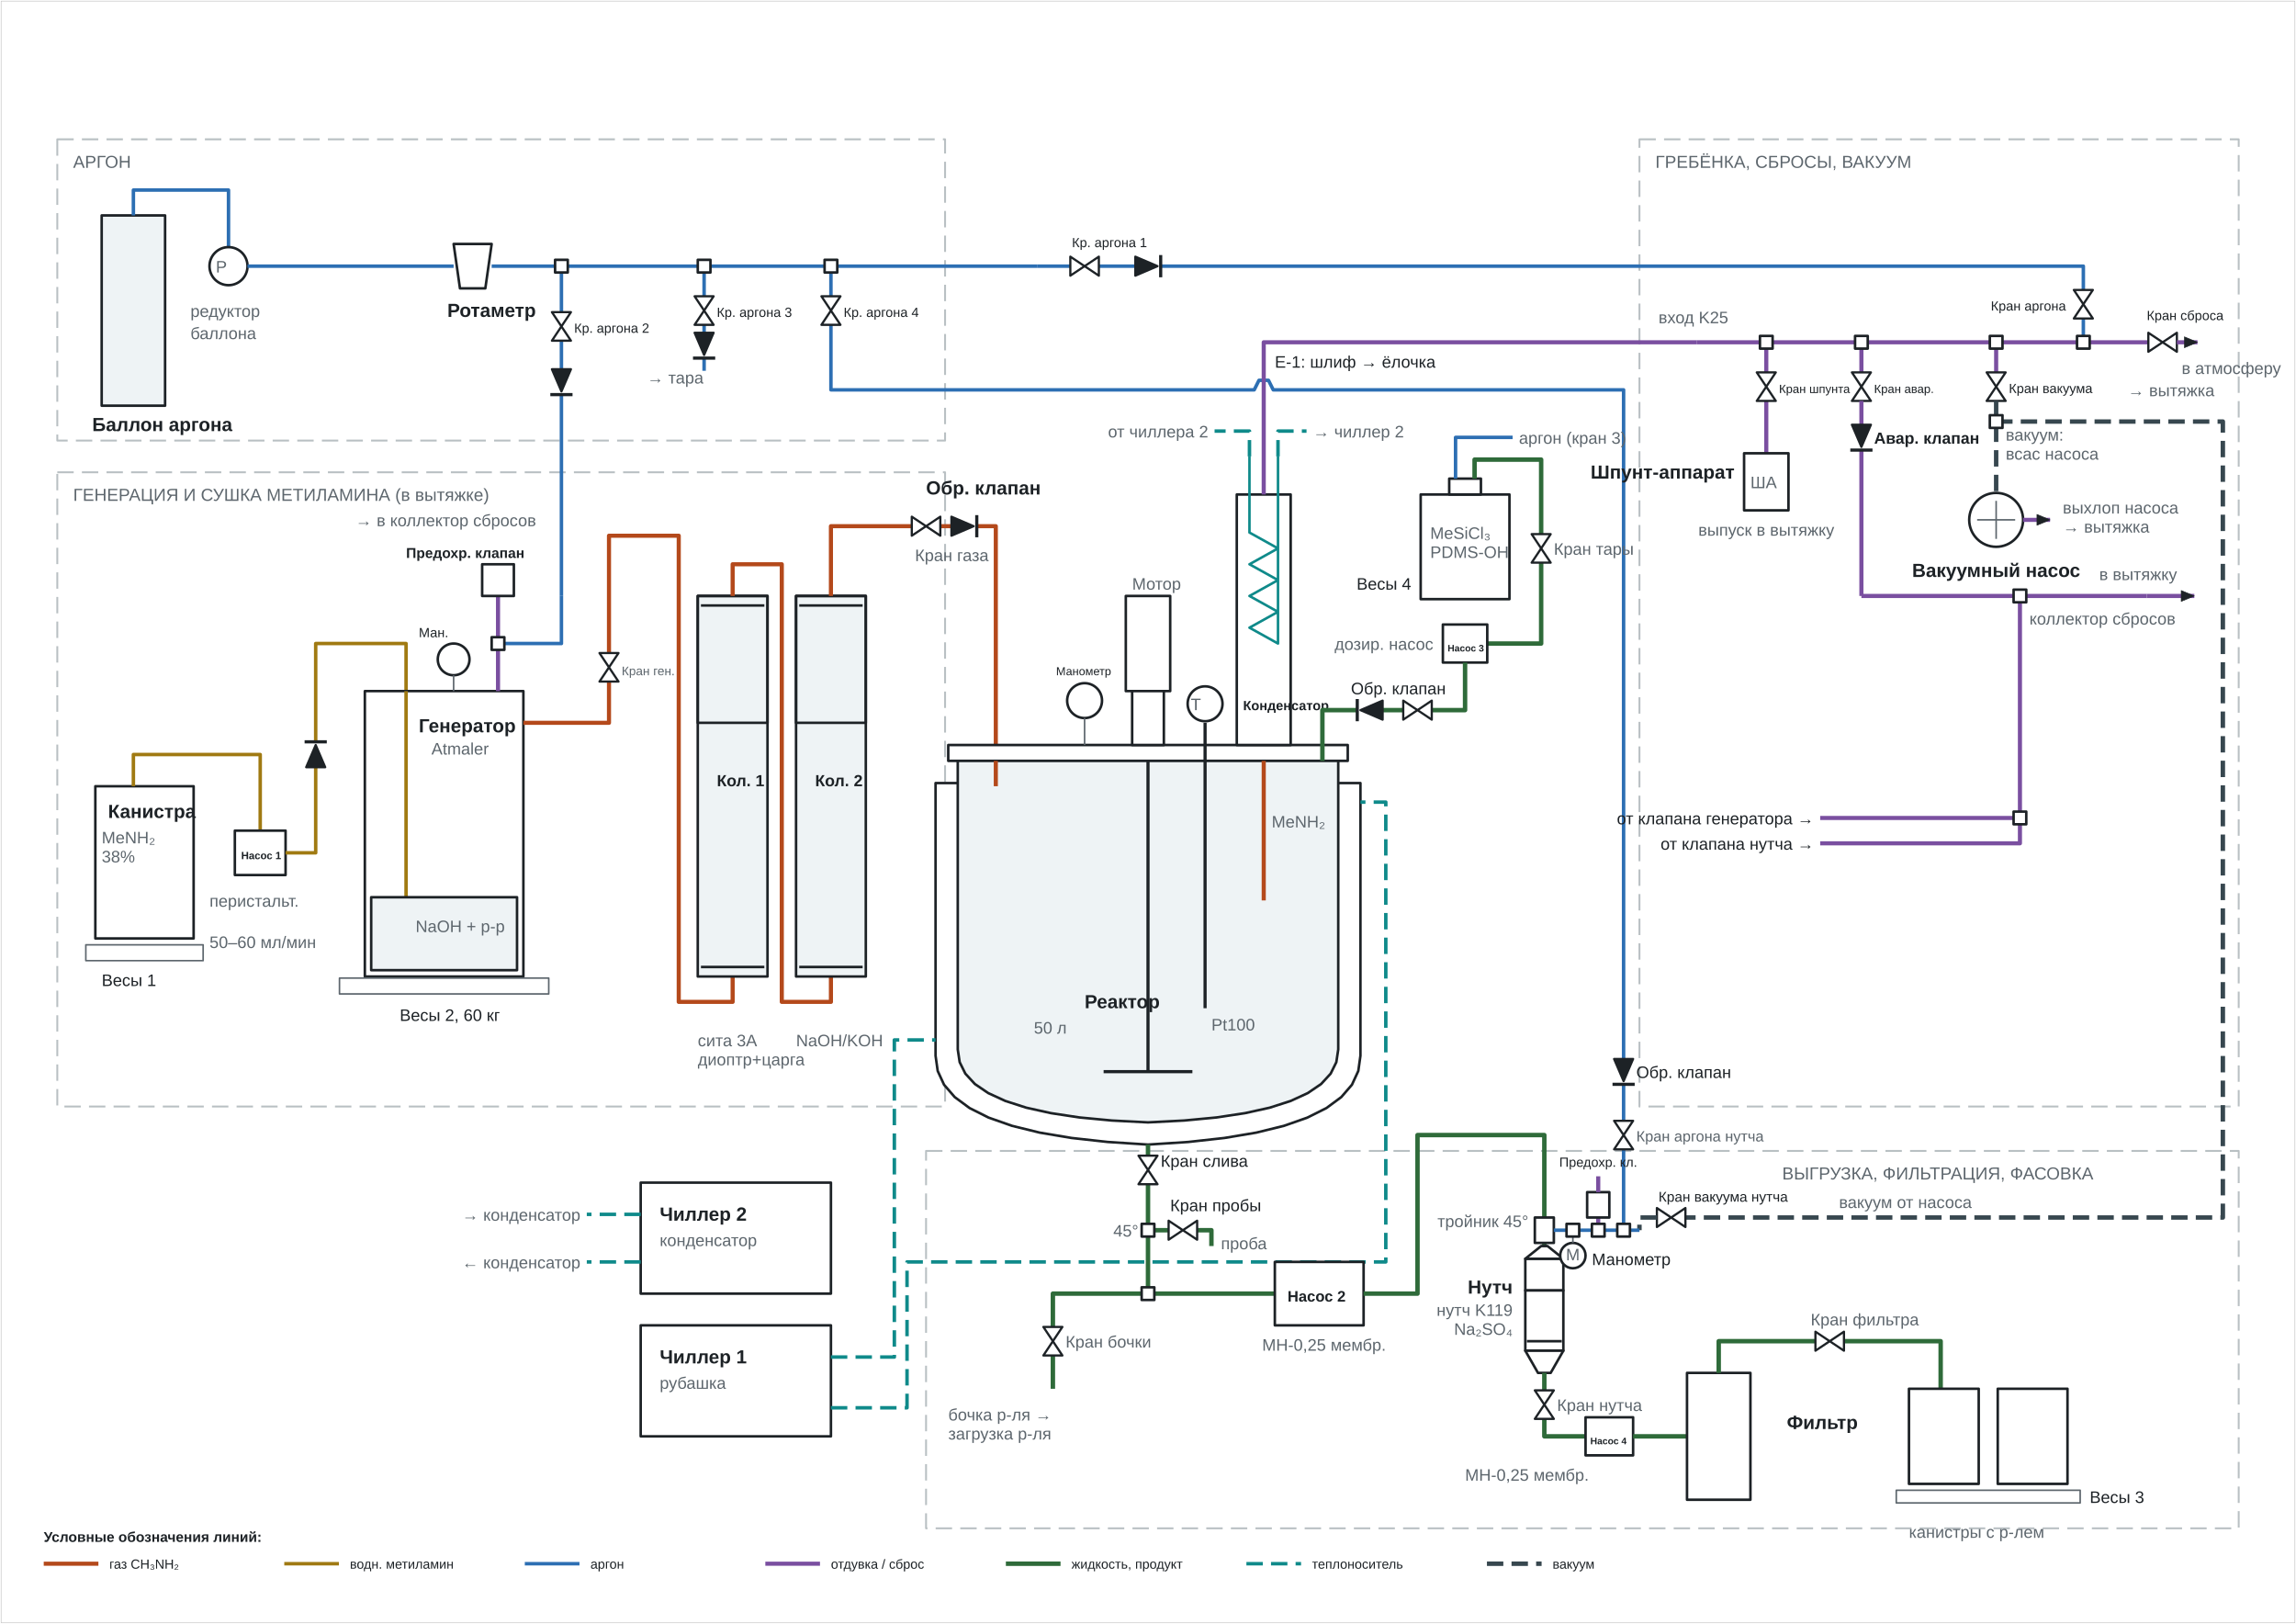
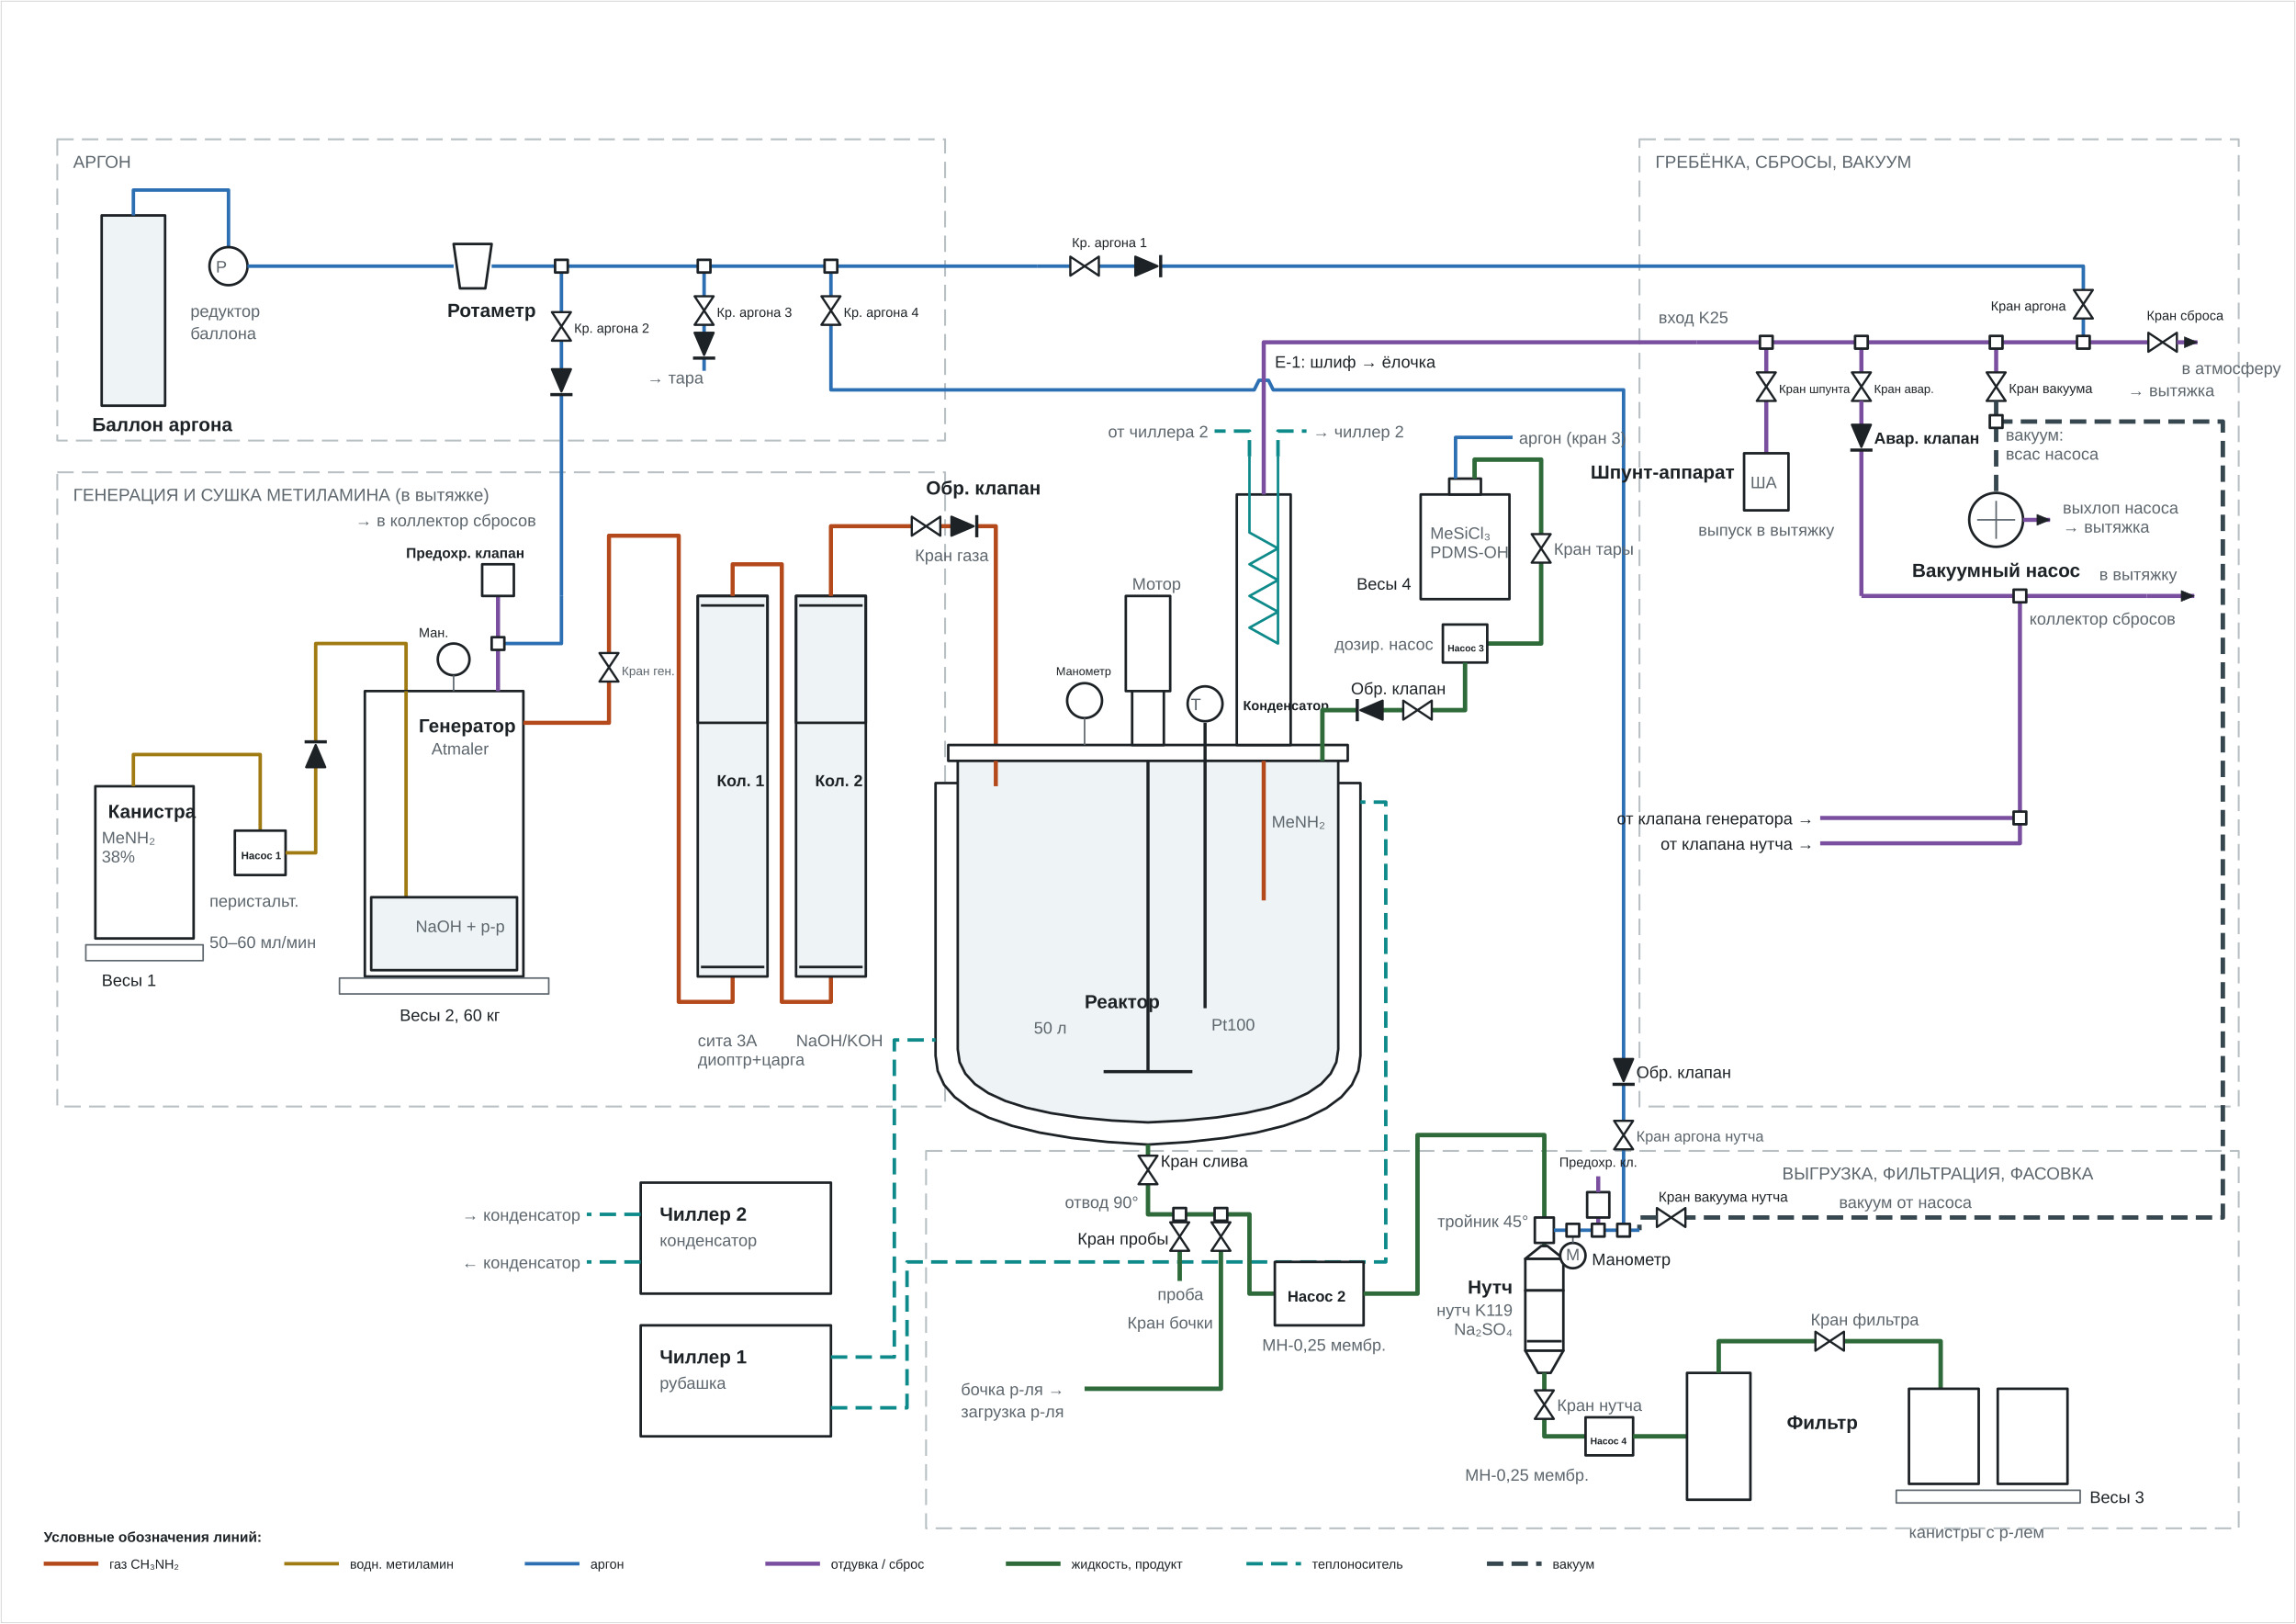
<svg xmlns="http://www.w3.org/2000/svg" viewBox="0 0 420.0 297.0" width="420.0mm" height="297.0mm" font-family="Arial, 'Liberation Sans', sans-serif">
  <rect width="100%" height="100%" fill="#fff" />
  <path d="M0.20,0.20 L419.80,0.20 L419.80,296.80 L0.20,296.80 Z" fill="none" stroke="#bbbbbb" stroke-width="0.1" stroke-linejoin="round" />
  <path d="M10.48,25.48 L172.88,25.48 L172.88,80.58 L10.48,80.58 Z" fill="none" stroke="#b9c0c3" stroke-width="0.348" stroke-dasharray="3 1.5" stroke-linejoin="round" />
  <text x="13.38" y="30.70" font-size="3.19" text-anchor="start" fill="#5d666d">АРГОН</text>
  <path d="M10.48,86.38 L172.88,86.38 L172.88,202.38 L10.48,202.38 Z" fill="none" stroke="#b9c0c3" stroke-width="0.348" stroke-dasharray="3 1.5" stroke-linejoin="round" />
  <text x="13.38" y="91.60" font-size="3.19" text-anchor="start" fill="#5d666d">ГЕНЕРАЦИЯ И СУШКА МЕТИЛАМИНА (в вытяжке)</text>
  <path d="M299.90,25.48 L409.52,25.48 L409.52,202.38 L299.90,202.38 Z" fill="none" stroke="#b9c0c3" stroke-width="0.348" stroke-dasharray="3 1.5" stroke-linejoin="round" />
  <text x="302.80" y="30.70" font-size="3.19" text-anchor="start" fill="#5d666d">ГРЕБЁНКА, СБРОСЫ, ВАКУУМ</text>
  <path d="M169.40,210.50 L409.52,210.50 L409.52,279.52 L169.40,279.52 Z" fill="none" stroke="#b9c0c3" stroke-width="0.348" stroke-dasharray="3 1.5" stroke-linejoin="round" />
  <text x="326.00" y="215.72" font-size="3.19" text-anchor="start" fill="#5d666d">ВЫГРУЗКА, ФИЛЬТРАЦИЯ, ФАСОВКА</text>
  <path d="M18.60,39.40 L30.20,39.40 L30.20,74.20 L18.60,74.20 Z" fill="#eef3f5" stroke="#1d2226" stroke-width="0.464" stroke-linejoin="round" />
  <text x="16.86" y="78.84" font-size="3.48" text-anchor="start" fill="#1d2226" font-weight="bold">Баллон аргона</text>
  <path d="M24.40,39.40 L24.40,34.76 L41.80,34.76 L41.80,45.20" fill="none" stroke="#2d6fb3" stroke-width="0.638" stroke-linejoin="round" />
  <circle cx="41.80" cy="48.68" r="3.48" fill="#ffffff" stroke="#1d2226" stroke-width="0.464" />
  <text x="39.48" y="49.84" font-size="3.045" text-anchor="start" fill="#5d666d">Р</text>
  <text x="34.84" y="57.96" font-size="3.045" text-anchor="start" fill="#5d666d">редуктор</text>
  <text x="34.84" y="62.02" font-size="3.045" text-anchor="start" fill="#5d666d">баллона</text>
  <path d="M45.28,48.68 L82.98,48.68" fill="none" stroke="#2d6fb3" stroke-width="0.638" stroke-linejoin="round" />
  <path d="M82.98,44.62 L89.94,44.62 L88.78,52.74 L84.14,52.74 Z" fill="#ffffff" stroke="#1d2226" stroke-width="0.464" stroke-linejoin="round" />
  <text x="81.82" y="57.96" font-size="3.48" text-anchor="start" fill="#1d2226" font-weight="bold">Ротаметр</text>
  <path d="M89.94,48.68 L169.40,48.68 L189.70,48.68" fill="none" stroke="#2d6fb3" stroke-width="0.638" stroke-linejoin="round" />
  <path d="M102.70,48.68 L102.70,57.09" fill="none" stroke="#2d6fb3" stroke-width="0.638" stroke-linejoin="round" />
  <path d="M102.70,62.31 L102.70,67.53" fill="none" stroke="#2d6fb3" stroke-width="0.638" stroke-linejoin="round" />
  <path d="M102.70,72.17 L102.70,109.00" fill="none" stroke="#2d6fb3" stroke-width="0.638" stroke-linejoin="round" />
  <path d="M100.96,57.09 L104.44,62.31 L100.96,62.31 L104.44,57.09 Z" fill="#ffffff" stroke="#1d2226" stroke-width="0.406" stroke-linejoin="round" />
  <text x="105.02" y="60.86" font-size="2.436" text-anchor="start" fill="#1d2226">Кр. аргона 2</text>
  <path d="M100.96,67.53 L102.70,71.59 L104.44,67.53 Z" fill="#1d2226" stroke="#1d2226" stroke-width="0.406" stroke-linejoin="round" />
  <path d="M100.67,72.17 L104.73,72.17" fill="none" stroke="#1d2226" stroke-width="0.58" stroke-linejoin="round" />
  <path d="M128.80,48.68 L128.80,54.19" fill="none" stroke="#2d6fb3" stroke-width="0.638" stroke-linejoin="round" />
  <path d="M128.80,59.41 L128.80,60.86" fill="none" stroke="#2d6fb3" stroke-width="0.638" stroke-linejoin="round" />
  <path d="M128.80,65.50 L128.80,67.82" fill="none" stroke="#2d6fb3" stroke-width="0.638" stroke-linejoin="round" />
  <path d="M127.06,54.19 L130.54,59.41 L127.06,59.41 L130.54,54.19 Z" fill="#ffffff" stroke="#1d2226" stroke-width="0.406" stroke-linejoin="round" />
  <path d="M127.06,60.86 L128.80,64.92 L130.54,60.86 Z" fill="#1d2226" stroke="#1d2226" stroke-width="0.406" stroke-linejoin="round" />
  <path d="M126.77,65.50 L130.83,65.50" fill="none" stroke="#1d2226" stroke-width="0.58" stroke-linejoin="round" />
  <text x="131.12" y="57.96" font-size="2.436" text-anchor="start" fill="#1d2226">Кр. аргона 3</text>
  <text x="118.36" y="70.14" font-size="3.045" text-anchor="start" fill="#5d666d">→ тара</text>
  <path d="M152.00,48.68 L152.00,54.19" fill="none" stroke="#2d6fb3" stroke-width="0.638" stroke-linejoin="round" />
  <path d="M152.00,59.41 L152.00,71.30 L229.43,71.30 L230.30,69.56 L232.04,69.56 L232.91,71.30 L297.00,71.30 L297.00,193.68" fill="none" stroke="#2d6fb3" stroke-width="0.638" stroke-linejoin="round" />
  <path d="M297.00,198.32 L297.00,204.99" fill="none" stroke="#2d6fb3" stroke-width="0.638" stroke-linejoin="round" />
  <path d="M297.00,210.21 L297.00,225.00" fill="none" stroke="#2d6fb3" stroke-width="0.638" stroke-linejoin="round" />
  <path d="M150.26,54.19 L153.74,59.41 L150.26,59.41 L153.74,54.19 Z" fill="#ffffff" stroke="#1d2226" stroke-width="0.406" stroke-linejoin="round" />
  <text x="154.32" y="57.96" font-size="2.436" text-anchor="start" fill="#1d2226">Кр. аргона 4</text>
  <path d="M295.26,193.68 L297.00,197.74 L298.74,193.68 Z" fill="#1d2226" stroke="#1d2226" stroke-width="0.406" stroke-linejoin="round" />
  <path d="M294.97,198.32 L299.03,198.32" fill="none" stroke="#1d2226" stroke-width="0.58" stroke-linejoin="round" />
  <text x="299.32" y="197.16" font-size="3.045" text-anchor="start" fill="#1d2226">Обр. клапан</text>
  <path d="M295.26,204.99 L298.74,210.21 L295.26,210.21 L298.74,204.99 Z" fill="#ffffff" stroke="#1d2226" stroke-width="0.406" stroke-linejoin="round" />
  <text x="299.32" y="208.76" font-size="2.74" text-anchor="start" fill="#5d666d">Кран аргона нутча</text>
  <path d="M189.70,48.68 L195.79,48.68" fill="none" stroke="#2d6fb3" stroke-width="0.638" stroke-linejoin="round" />
  <path d="M201.01,48.68 L207.68,48.68" fill="none" stroke="#2d6fb3" stroke-width="0.638" stroke-linejoin="round" />
  <path d="M212.32,48.68 L381.10,48.68 L381.10,53.03" fill="none" stroke="#2d6fb3" stroke-width="0.638" stroke-linejoin="round" />
  <path d="M381.10,58.25 L381.10,62.60" fill="none" stroke="#2d6fb3" stroke-width="0.638" stroke-linejoin="round" />
  <path d="M195.79,46.94 L201.01,50.42 L201.01,46.94 L195.79,50.42 Z" fill="#ffffff" stroke="#1d2226" stroke-width="0.406" stroke-linejoin="round" />
  <text x="196.08" y="45.20" font-size="2.436" text-anchor="start" fill="#1d2226">Кр. аргона 1</text>
  <path d="M207.68,46.94 L211.74,48.68 L207.68,50.42 Z" fill="#1d2226" stroke="#1d2226" stroke-width="0.406" stroke-linejoin="round" />
  <path d="M212.32,46.65 L212.32,50.71" fill="none" stroke="#1d2226" stroke-width="0.58" stroke-linejoin="round" />
  <path d="M17.44,143.80 L35.42,143.80 L35.42,171.64 L17.44,171.64 Z" fill="#ffffff" stroke="#1d2226" stroke-width="0.464" stroke-linejoin="round" />
  <text x="19.76" y="149.60" font-size="3.48" text-anchor="start" fill="#1d2226" font-weight="bold">Канистра</text>
  <text x="18.60" y="154.24" font-size="3.045" text-anchor="start" fill="#5d666d">MeNH₂</text>
  <text x="18.60" y="157.72" font-size="3.045" text-anchor="start" fill="#5d666d">38%</text>
  <path d="M15.70,172.80 L37.16,172.80 L37.16,175.70 L15.70,175.70 Z" fill="none" stroke="#5d666d" stroke-width="0.29" stroke-linejoin="round" />
  <text x="18.60" y="180.34" font-size="3.045" text-anchor="start" fill="#1d2226">Весы 1</text>
  <path d="M24.40,143.80 L24.40,138.00 L47.60,138.00 L47.60,151.92" fill="none" stroke="#a07a12" stroke-width="0.638" stroke-linejoin="round" />
  <path d="M42.96,151.92 L52.24,151.92 L52.24,160.04 L42.96,160.04 Z" fill="#ffffff" stroke="#1d2226" stroke-width="0.464" stroke-linejoin="round" />
  <text x="44.12" y="157.14" font-size="1.914" text-anchor="start" fill="#1d2226" font-weight="bold">Насос 1</text>
  <text x="38.32" y="165.84" font-size="3.045" text-anchor="start" fill="#5d666d">перистальт.</text>
  <text x="38.32" y="173.38" font-size="3.045" text-anchor="start" fill="#5d666d">50–60 мл/мин</text>
  <path d="M52.24,155.98 L57.75,155.98 L57.75,140.32" fill="none" stroke="#a07a12" stroke-width="0.638" stroke-linejoin="round" />
  <path d="M57.75,135.68 L57.75,117.70 L74.28,117.70 L74.28,126.40" fill="none" stroke="#a07a12" stroke-width="0.638" stroke-linejoin="round" />
  <path d="M56.01,140.32 L57.75,136.26 L59.49,140.32 Z" fill="#1d2226" stroke="#1d2226" stroke-width="0.406" stroke-linejoin="round" />
  <path d="M55.72,135.68 L59.78,135.68" fill="none" stroke="#1d2226" stroke-width="0.58" stroke-linejoin="round" />
  <path d="M66.74,126.40 L95.74,126.40 L95.74,178.60 L66.74,178.60 Z" fill="#ffffff" stroke="#1d2226" stroke-width="0.464" stroke-linejoin="round" />
  <path d="M74.28,126.40 L74.28,172.80" fill="none" stroke="#a07a12" stroke-width="0.638" stroke-linejoin="round" />
  <path d="M67.90,164.10 L94.58,164.10 L94.58,177.44 L67.90,177.44 Z" fill="#eef3f5" stroke="#1d2226" stroke-width="0.464" stroke-linejoin="round" />
  <text x="76.02" y="170.48" font-size="3.045" text-anchor="start" fill="#5d666d">NaOH + р-р</text>
  <text x="76.60" y="133.94" font-size="3.48" text-anchor="start" fill="#1d2226" font-weight="bold">Генератор</text>
  <text x="78.92" y="138.00" font-size="3.045" text-anchor="start" fill="#5d666d">Atmaler</text>
  <path d="M62.10,178.89 L100.38,178.89 L100.38,181.79 L62.10,181.79 Z" fill="none" stroke="#5d666d" stroke-width="0.29" stroke-linejoin="round" />
  <text x="73.12" y="186.72" font-size="3.045" text-anchor="start" fill="#1d2226">Весы 2, 60 кг</text>
  <path d="M91.10,126.40 L91.10,117.70 L91.10,109.00" fill="none" stroke="#7a4fa0" stroke-width="0.754" stroke-linejoin="round" />
  <path d="M88.20,103.20 L94.00,103.20 L94.00,109.00 L88.20,109.00 Z" fill="#ffffff" stroke="#1d2226" stroke-width="0.464" stroke-linejoin="round" />
  <text x="74.28" y="102.04" font-size="2.61" text-anchor="start" fill="#1d2226" font-weight="bold">Предохр. клапан</text>
  <text x="65.00" y="96.24" font-size="3.045" text-anchor="start" fill="#5d666d">→ в коллектор сбросов</text>
  <circle cx="82.98" cy="120.60" r="2.90" fill="#ffffff" stroke="#1d2226" stroke-width="0.464" />
  <path d="M82.98,123.50 L82.98,126.40" fill="none" stroke="#5d666d" stroke-width="0.29" stroke-linejoin="round" />
  <text x="76.60" y="116.54" font-size="2.436" text-anchor="start" fill="#1d2226">Ман.</text>
  <path d="M102.70,109.00 L102.70,117.70 L91.10,117.70" fill="none" stroke="#2d6fb3" stroke-width="0.638" stroke-linejoin="round" />
  <path d="M95.74,132.20 L111.40,132.20 L111.40,124.66" fill="none" stroke="#b4491b" stroke-width="0.754" stroke-linejoin="round" />
  <path d="M111.40,119.44 L111.40,97.98 L124.16,97.98 L124.16,183.24 L134.02,183.24 L134.02,178.60" fill="none" stroke="#b4491b" stroke-width="0.754" stroke-linejoin="round" />
  <path d="M109.66,119.44 L113.14,124.66 L109.66,124.66 L113.14,119.44 Z" fill="#ffffff" stroke="#1d2226" stroke-width="0.406" stroke-linejoin="round" />
  <text x="113.72" y="123.50" font-size="2.284" text-anchor="start" fill="#5d666d">Кран ген.</text>
  <path d="M127.64,109.00 L140.40,109.00 L140.40,178.60 L127.64,178.60 Z" fill="#eef3f5" stroke="#1d2226" stroke-width="0.464" stroke-linejoin="round" />
  <path d="M127.64,109.00 L140.40,109.00 L140.40,132.20 L127.64,132.20 Z" fill="none" stroke="#1d2226" stroke-width="0.464" stroke-linejoin="round" />
  <path d="M128.22,110.74 L139.82,110.74" fill="none" stroke="#1d2226" stroke-width="0.464" stroke-linejoin="round" />
  <path d="M128.22,176.86 L139.82,176.86" fill="none" stroke="#1d2226" stroke-width="0.464" stroke-linejoin="round" />
  <text x="131.12" y="143.80" font-size="2.958" text-anchor="start" fill="#1d2226" font-weight="bold">Кол. 1</text>
  <text x="127.64" y="191.36" font-size="3.045" text-anchor="start" fill="#5d666d">сита 3А</text>
  <text x="127.64" y="194.84" font-size="3.045" text-anchor="start" fill="#5d666d">диоптр+царга</text>
  <path d="M134.02,109.00 L134.02,103.20 L143.01,103.20 L143.01,183.24 L152.00,183.24 L152.00,178.60" fill="none" stroke="#b4491b" stroke-width="0.754" stroke-linejoin="round" />
  <path d="M145.62,109.00 L158.38,109.00 L158.38,178.60 L145.62,178.60 Z" fill="#eef3f5" stroke="#1d2226" stroke-width="0.464" stroke-linejoin="round" />
  <path d="M145.62,109.00 L158.38,109.00 L158.38,132.20 L145.62,132.20 Z" fill="none" stroke="#1d2226" stroke-width="0.464" stroke-linejoin="round" />
  <path d="M146.20,110.74 L157.80,110.74" fill="none" stroke="#1d2226" stroke-width="0.464" stroke-linejoin="round" />
  <path d="M146.20,176.86 L157.80,176.86" fill="none" stroke="#1d2226" stroke-width="0.464" stroke-linejoin="round" />
  <text x="149.10" y="143.80" font-size="2.958" text-anchor="start" fill="#1d2226" font-weight="bold">Кол. 2</text>
  <text x="145.62" y="191.36" font-size="3.045" text-anchor="start" fill="#5d666d">NaOH/KOH</text>
  <path d="M152.00,109.00 L152.00,96.24 L166.79,96.24" fill="none" stroke="#b4491b" stroke-width="0.754" stroke-linejoin="round" />
  <path d="M172.01,96.24 L174.04,96.24" fill="none" stroke="#b4491b" stroke-width="0.754" stroke-linejoin="round" />
  <path d="M178.68,96.24 L182.16,96.24 L182.16,136.26" fill="none" stroke="#b4491b" stroke-width="0.754" stroke-linejoin="round" />
  <path d="M166.79,94.50 L172.01,97.98 L172.01,94.50 L166.79,97.98 Z" fill="#ffffff" stroke="#1d2226" stroke-width="0.406" stroke-linejoin="round" />
  <text x="167.37" y="102.62" font-size="3.045" text-anchor="start" fill="#5d666d">Кран газа</text>
  <path d="M174.04,94.50 L178.10,96.24 L174.04,97.98 Z" fill="#1d2226" stroke="#1d2226" stroke-width="0.406" stroke-linejoin="round" />
  <path d="M178.68,94.21 L178.68,98.27" fill="none" stroke="#1d2226" stroke-width="0.58" stroke-linejoin="round" />
  <text x="169.40" y="90.44" font-size="3.48" text-anchor="start" fill="#1d2226" font-weight="bold">Обр. клапан</text>
  <path d="M171.14,143.22 L171.14,193.10 L171.53,195.87 L172.69,198.39 L174.64,200.65 L177.36,202.66 L180.85,204.41 L185.13,205.91 L190.18,207.15 L196.01,208.13 L202.62,208.86 L210.00,209.34 L217.38,208.86 L223.99,208.13 L229.82,207.15 L234.87,205.91 L239.14,204.41 L242.64,202.66 L245.36,200.65 L247.31,198.39 L248.47,195.87 L248.86,193.10 L248.86,143.22 Z" fill="#ffffff" stroke="#1d2226" stroke-width="0.464" stroke-linejoin="round" />
  <path d="M175.20,138.00 L175.20,191.94 L175.55,194.27 L176.59,196.37 L178.33,198.26 L180.77,199.92 L183.90,201.36 L187.73,202.59 L192.25,203.59 L197.47,204.38 L203.39,204.94 L210.00,205.28 L216.61,204.94 L222.53,204.38 L227.75,203.59 L232.27,202.59 L236.10,201.36 L239.23,199.92 L241.67,198.26 L243.41,196.37 L244.45,194.27 L244.80,191.94 L244.80,138.00 Z" fill="#eef3f5" stroke="#1d2226" stroke-width="0.464" stroke-linejoin="round" />
  <path d="M173.46,136.26 L246.54,136.26 L246.54,139.16 L173.46,139.16 Z" fill="#ffffff" stroke="#1d2226" stroke-width="0.464" stroke-linejoin="round" />
  <text x="198.40" y="184.40" font-size="3.48" text-anchor="start" fill="#1d2226" font-weight="bold">Реактор</text>
  <text x="189.12" y="189.04" font-size="3.045" text-anchor="start" fill="#5d666d">50 л</text>
  <path d="M182.16,139.16 L182.16,143.80" fill="none" stroke="#b4491b" stroke-width="0.754" stroke-linejoin="round" />
  <path d="M231.17,139.16 L231.17,164.68" fill="none" stroke="#b4491b" stroke-width="0.754" stroke-linejoin="round" />
  <text x="232.62" y="151.34" font-size="3.045" text-anchor="start" fill="#5d666d">MeNH₂</text>
  <circle cx="198.40" cy="128.14" r="3.19" fill="#ffffff" stroke="#1d2226" stroke-width="0.464" />
  <path d="M198.40,131.33 L198.40,136.26" fill="none" stroke="#5d666d" stroke-width="0.29" stroke-linejoin="round" />
  <text x="193.18" y="123.50" font-size="2.131" text-anchor="start" fill="#1d2226">Манометр</text>
  <path d="M205.94,109.00 L214.06,109.00 L214.06,126.40 L205.94,126.40 Z" fill="#ffffff" stroke="#1d2226" stroke-width="0.464" stroke-linejoin="round" />
  <text x="207.10" y="107.84" font-size="3.045" text-anchor="start" fill="#5d666d">Мотор</text>
  <path d="M207.10,126.40 L212.90,126.40 L212.90,136.26 L207.10,136.26 Z" fill="#ffffff" stroke="#1d2226" stroke-width="0.464" stroke-linejoin="round" />
  <path d="M210.00,139.16 L210.00,196.00" fill="none" stroke="#1d2226" stroke-width="0.58" stroke-linejoin="round" />
  <path d="M201.88,196.00 L218.12,196.00" fill="none" stroke="#1d2226" stroke-width="0.58" stroke-linejoin="round" />
  <path d="M220.44,132.20 L220.44,184.40" fill="none" stroke="#1d2226" stroke-width="0.58" stroke-linejoin="round" />
  <circle cx="220.44" cy="128.72" r="3.19" fill="#ffffff" stroke="#1d2226" stroke-width="0.464" />
  <text x="217.83" y="129.88" font-size="3.045" text-anchor="start" fill="#5d666d">Т</text>
  <text x="221.60" y="188.46" font-size="3.045" text-anchor="start" fill="#5d666d">Pt100</text>
  <path d="M226.24,90.44 L236.10,90.44 L236.10,136.26 L226.24,136.26 Z" fill="#ffffff" stroke="#1d2226" stroke-width="0.464" stroke-linejoin="round" />
  <path d="M228.56,83.48 L228.56,97.40 L233.78,100.30 L228.56,103.20 L233.78,106.10 L228.56,109.00 L233.78,111.90 L228.56,114.80 L233.78,117.70 L233.78,83.48" fill="none" stroke="#0f8a8a" stroke-width="0.464" stroke-linejoin="round" />
  <path d="M228.56,83.48 L228.56,78.84 L222.18,78.84" fill="none" stroke="#0f8a8a" stroke-width="0.638" stroke-dasharray="3 1.5" stroke-linejoin="round" />
  <path d="M233.78,83.48 L233.78,78.84 L239.00,78.84" fill="none" stroke="#0f8a8a" stroke-width="0.638" stroke-dasharray="3 1.5" stroke-linejoin="round" />
  <text x="240.16" y="80.00" font-size="3.045" text-anchor="start" fill="#5d666d">→ чиллер 2</text>
  <text x="221.02" y="80.00" font-size="3.045" text-anchor="end" fill="#5d666d">от чиллера 2</text>
  <text x="227.40" y="129.88" font-size="2.436" text-anchor="start" fill="#1d2226" font-weight="bold">Конденсатор</text>
  <path d="M259.88,90.44 L276.12,90.44 L276.12,109.58 L259.88,109.58 Z" fill="#ffffff" stroke="#1d2226" stroke-width="0.464" stroke-linejoin="round" />
  <path d="M265.10,87.54 L270.90,87.54 L270.90,90.44 L265.10,90.44 Z" fill="#ffffff" stroke="#1d2226" stroke-width="0.464" stroke-linejoin="round" />
  <text x="261.62" y="98.56" font-size="3.045" text-anchor="start" fill="#5d666d">MeSiCl₃</text>
  <text x="261.62" y="102.04" font-size="3.045" text-anchor="start" fill="#5d666d">PDMS-OH</text>
  <text x="258.14" y="107.84" font-size="3.045" text-anchor="end" fill="#1d2226">Весы 4</text>
  <path d="M266.26,87.54 L266.26,80.00 L276.70,80.00" fill="none" stroke="#2d6fb3" stroke-width="0.638" stroke-linejoin="round" />
  <text x="277.86" y="81.16" font-size="3.045" text-anchor="start" fill="#5d666d">аргон (кран 3)</text>
  <path d="M269.74,87.54 L269.74,84.06 L281.92,84.06 L281.92,97.69" fill="none" stroke="#2f6b3a" stroke-width="0.812" stroke-linejoin="round" />
  <path d="M281.92,102.91 L281.92,117.70 L272.06,117.70" fill="none" stroke="#2f6b3a" stroke-width="0.812" stroke-linejoin="round" />
  <path d="M280.18,97.69 L283.66,102.91 L280.18,102.91 L283.66,97.69 Z" fill="#ffffff" stroke="#1d2226" stroke-width="0.406" stroke-linejoin="round" />
  <text x="284.24" y="101.46" font-size="3.045" text-anchor="start" fill="#5d666d">Кран тары</text>
  <path d="M263.94,114.22 L272.06,114.22 L272.06,121.18 L263.94,121.18 Z" fill="#ffffff" stroke="#1d2226" stroke-width="0.464" stroke-linejoin="round" />
  <text x="264.81" y="119.15" font-size="1.74" text-anchor="start" fill="#1d2226" font-weight="bold">Насос 3</text>
  <text x="262.20" y="118.86" font-size="3.045" text-anchor="end" fill="#5d666d">дозир. насос</text>
  <path d="M268.00,121.18 L268.00,129.88 L261.91,129.88" fill="none" stroke="#2f6b3a" stroke-width="0.812" stroke-linejoin="round" />
  <path d="M256.69,129.88 L252.92,129.88" fill="none" stroke="#2f6b3a" stroke-width="0.812" stroke-linejoin="round" />
  <path d="M248.28,129.88 L241.90,129.88 L241.90,139.16" fill="none" stroke="#2f6b3a" stroke-width="0.812" stroke-linejoin="round" />
  <path d="M256.69,128.14 L261.91,131.62 L261.91,128.14 L256.69,131.62 Z" fill="#ffffff" stroke="#1d2226" stroke-width="0.406" stroke-linejoin="round" />
  <path d="M252.92,128.14 L248.86,129.88 L252.92,131.62 Z" fill="#1d2226" stroke="#1d2226" stroke-width="0.406" stroke-linejoin="round" />
  <path d="M248.28,127.85 L248.28,131.91" fill="none" stroke="#1d2226" stroke-width="0.58" stroke-linejoin="round" />
  <text x="247.12" y="126.98" font-size="3.045" text-anchor="start" fill="#1d2226">Обр. клапан</text>
  <path d="M231.17,90.44 L231.17,62.60 L310.34,62.60" fill="none" stroke="#7a4fa0" stroke-width="0.754" stroke-linejoin="round" />
  <text x="233.20" y="67.24" font-size="3.045" text-anchor="start" fill="#1d2226">E-1: шлиф → ёлочка</text>
  <path d="M117.20,242.40 L152.00,242.40 L152.00,262.70 L117.20,262.70 Z" fill="#ffffff" stroke="#1d2226" stroke-width="0.464" stroke-linejoin="round" />
  <text x="120.68" y="249.36" font-size="3.48" text-anchor="start" fill="#1d2226" font-weight="bold">Чиллер 1</text>
  <text x="120.68" y="254.00" font-size="3.045" text-anchor="start" fill="#5d666d">рубашка</text>
  <path d="M117.20,216.30 L152.00,216.30 L152.00,236.60 L117.20,236.60 Z" fill="#ffffff" stroke="#1d2226" stroke-width="0.464" stroke-linejoin="round" />
  <text x="120.68" y="223.26" font-size="3.48" text-anchor="start" fill="#1d2226" font-weight="bold">Чиллер 2</text>
  <text x="120.68" y="227.90" font-size="3.045" text-anchor="start" fill="#5d666d">конденсатор</text>
  <path d="M117.20,222.10 L107.34,222.10" fill="none" stroke="#0f8a8a" stroke-width="0.638" stroke-dasharray="3 1.5" stroke-linejoin="round" />
  <text x="106.18" y="223.26" font-size="3.045" text-anchor="end" fill="#5d666d">→ конденсатор</text>
  <path d="M117.20,230.80 L107.34,230.80" fill="none" stroke="#0f8a8a" stroke-width="0.638" stroke-dasharray="3 1.5" stroke-linejoin="round" />
  <text x="106.18" y="231.96" font-size="3.045" text-anchor="end" fill="#5d666d">← конденсатор</text>
  <path d="M152.00,248.20 L163.60,248.20 L163.60,190.20 L171.14,190.20" fill="none" stroke="#0f8a8a" stroke-width="0.638" stroke-dasharray="3 1.5" stroke-linejoin="round" />
  <path d="M152.00,257.48 L165.92,257.48 L165.92,230.80 L253.50,230.80 L253.50,146.70 L248.86,146.70" fill="none" stroke="#0f8a8a" stroke-width="0.638" stroke-dasharray="3 1.5" stroke-linejoin="round" />
  <path d="M310.34,62.60 L392.99,62.60" fill="none" stroke="#7a4fa0" stroke-width="0.754" stroke-linejoin="round" />
  <text x="303.38" y="59.12" font-size="3.045" text-anchor="start" fill="#5d666d">вход K25</text>
  <path d="M323.10,62.60 L323.10,68.11" fill="none" stroke="#7a4fa0" stroke-width="0.754" stroke-linejoin="round" />
  <path d="M323.10,73.33 L323.10,82.90" fill="none" stroke="#7a4fa0" stroke-width="0.754" stroke-linejoin="round" />
  <path d="M321.36,68.11 L324.84,73.33 L321.36,73.33 L324.84,68.11 Z" fill="#ffffff" stroke="#1d2226" stroke-width="0.406" stroke-linejoin="round" />
  <text x="325.42" y="71.88" font-size="2.192" text-anchor="start" fill="#1d2226">Кран шпунта</text>
  <path d="M319.04,82.90 L327.16,82.90 L327.16,93.34 L319.04,93.34 Z" fill="#ffffff" stroke="#1d2226" stroke-width="0.464" stroke-linejoin="round" />
  <text x="320.20" y="89.28" font-size="3.045" text-anchor="start" fill="#5d666d">ША</text>
  <text x="317.30" y="87.54" font-size="3.48" text-anchor="end" fill="#1d2226" font-weight="bold">Шпунт-аппарат</text>
  <text x="323.10" y="97.98" font-size="3.045" text-anchor="middle" fill="#5d666d">выпуск в вытяжку</text>
  <path d="M340.50,62.60 L340.50,68.11" fill="none" stroke="#7a4fa0" stroke-width="0.754" stroke-linejoin="round" />
  <path d="M338.76,68.11 L342.24,73.33 L338.76,73.33 L342.24,68.11 Z" fill="#ffffff" stroke="#1d2226" stroke-width="0.406" stroke-linejoin="round" />
  <text x="342.82" y="71.88" font-size="2.192" text-anchor="start" fill="#1d2226">Кран авар.</text>
  <path d="M340.50,73.33 L340.50,77.68" fill="none" stroke="#7a4fa0" stroke-width="0.754" stroke-linejoin="round" />
  <path d="M340.50,82.32 L340.50,109.00" fill="none" stroke="#7a4fa0" stroke-width="0.754" stroke-linejoin="round" />
  <path d="M338.76,77.68 L340.50,81.74 L342.24,77.68 Z" fill="#1d2226" stroke="#1d2226" stroke-width="0.406" stroke-linejoin="round" />
  <path d="M338.47,82.32 L342.53,82.32" fill="none" stroke="#1d2226" stroke-width="0.58" stroke-linejoin="round" />
  <text x="342.82" y="81.16" font-size="2.958" text-anchor="start" fill="#1d2226" font-weight="bold">Авар. клапан</text>
  <path d="M365.15,62.60 L365.15,68.11" fill="none" stroke="#7a4fa0" stroke-width="0.754" stroke-linejoin="round" />
  <path d="M363.41,68.11 L366.89,73.33 L363.41,73.33 L366.89,68.11 Z" fill="#ffffff" stroke="#1d2226" stroke-width="0.406" stroke-linejoin="round" />
  <text x="367.47" y="71.88" font-size="2.436" text-anchor="start" fill="#1d2226">Кран вакуума</text>
  <path d="M365.15,73.33 L365.15,90.15" fill="none" stroke="#37474f" stroke-width="0.812" stroke-dasharray="3 1.5" stroke-linejoin="round" />
  <path d="M365.15,77.10 L406.62,77.10 L406.62,222.68 L308.31,222.68" fill="none" stroke="#37474f" stroke-width="0.812" stroke-dasharray="3 1.5" stroke-linejoin="round" />
  <path d="M303.09,220.94 L308.31,224.42 L308.31,220.94 L303.09,224.42 Z" fill="#ffffff" stroke="#1d2226" stroke-width="0.406" stroke-linejoin="round" />
  <path d="M303.09,222.68 L299.90,222.68 L299.90,225.00" fill="none" stroke="#37474f" stroke-width="0.812" stroke-dasharray="3 1.5" stroke-linejoin="round" />
  <text x="303.38" y="219.78" font-size="2.588" text-anchor="start" fill="#1d2226">Кран вакуума нутча</text>
  <text x="336.40" y="220.94" font-size="3.045" text-anchor="start" fill="#5d666d">вакуум от насоса</text>
  <text x="366.89" y="80.58" font-size="3.045" text-anchor="start" fill="#5d666d">вакуум:</text>
  <text x="366.89" y="84.06" font-size="3.045" text-anchor="start" fill="#5d666d">всас насоса</text>
  <circle cx="365.15" cy="95.08" r="4.93" fill="#ffffff" stroke="#1d2226" stroke-width="0.464" />
  <path d="M361.67,95.08 L368.63,95.08" fill="none" stroke="#5d666d" stroke-width="0.29" stroke-linejoin="round" />
  <path d="M365.15,91.60 L365.15,98.56" fill="none" stroke="#5d666d" stroke-width="0.29" stroke-linejoin="round" />
  <text x="365.15" y="105.52" font-size="3.48" text-anchor="middle" fill="#1d2226" font-weight="bold">Вакуумный насос</text>
  <path d="M370.08,95.08 L375.01,95.08" fill="none" stroke="#7a4fa0" stroke-width="0.754" stroke-linejoin="round" />
  <path d="M375.01,95.08 L372.61,96.08 L372.61,94.08 Z" fill="#1d2226" stroke="#1d2226" stroke-width="0.1" stroke-linejoin="round" />
  <text x="377.33" y="93.92" font-size="3.045" text-anchor="start" fill="#5d666d">выхлоп насоса</text>
  <text x="377.33" y="97.40" font-size="3.045" text-anchor="start" fill="#5d666d">→ вытяжка</text>
  <path d="M379.36,53.03 L382.84,58.25 L379.36,58.25 L382.84,53.03 Z" fill="#ffffff" stroke="#1d2226" stroke-width="0.406" stroke-linejoin="round" />
  <text x="377.92" y="56.80" font-size="2.436" text-anchor="end" fill="#1d2226">Кран аргона</text>
  <path d="M392.99,60.86 L398.21,64.34 L398.21,60.86 L392.99,64.34 Z" fill="#ffffff" stroke="#1d2226" stroke-width="0.406" stroke-linejoin="round" />
  <text x="392.70" y="58.54" font-size="2.436" text-anchor="start" fill="#1d2226">Кран сброса</text>
  <path d="M398.21,62.60 L401.98,62.60" fill="none" stroke="#7a4fa0" stroke-width="0.754" stroke-linejoin="round" />
  <path d="M401.98,62.60 L399.58,63.60 L399.58,61.60 Z" fill="#1d2226" stroke="#1d2226" stroke-width="0.1" stroke-linejoin="round" />
  <text x="399.08" y="68.40" font-size="3.045" text-anchor="start" fill="#5d666d">в атмосферу</text>
  <text x="389.22" y="72.46" font-size="3.045" text-anchor="start" fill="#5d666d">→ вытяжка</text>
  <path d="M340.50,109.00 L392.70,109.00" fill="none" stroke="#7a4fa0" stroke-width="0.754" stroke-linejoin="round" />
  <path d="M392.70,109.00 L401.40,109.00" fill="none" stroke="#7a4fa0" stroke-width="0.754" stroke-linejoin="round" />
  <path d="M401.40,109.00 L399.00,110.00 L399.00,108.00 Z" fill="#1d2226" stroke="#1d2226" stroke-width="0.1" stroke-linejoin="round" />
  <text x="371.24" y="114.22" font-size="3.045" text-anchor="start" fill="#5d666d">коллектор сбросов</text>
  <text x="384.00" y="106.10" font-size="3.045" text-anchor="start" fill="#5d666d">в вытяжку</text>
  <text x="331.80" y="150.76" font-size="3.045" text-anchor="end" fill="#1d2226">от клапана генератора →</text>
  <path d="M332.96,149.60 L369.50,149.60" fill="none" stroke="#7a4fa0" stroke-width="0.754" stroke-linejoin="round" />
  <text x="331.80" y="155.40" font-size="3.045" text-anchor="end" fill="#1d2226">от клапана нутча →</text>
  <path d="M332.96,154.24 L369.50,154.24 L369.50,109.00" fill="none" stroke="#7a4fa0" stroke-width="0.754" stroke-linejoin="round" />
  <path d="M210.00,209.34 L210.00,211.37" fill="none" stroke="#2f6b3a" stroke-width="0.812" stroke-linejoin="round" />
-   <path d="M210.00,216.59 L210.00,225.00" fill="none" stroke="#2f6b3a" stroke-width="0.812" stroke-linejoin="round" />
+   <path d="M210.00,216.59 L210.00,222.10 L228.56,222.10 L228.56,236.60 L233.20,236.60" fill="none" stroke="#2f6b3a" stroke-width="0.812" stroke-linejoin="round" />
  <path d="M208.26,211.37 L211.74,216.59 L208.26,216.59 L211.74,211.37 Z" fill="#ffffff" stroke="#1d2226" stroke-width="0.406" stroke-linejoin="round" />
  <text x="212.32" y="213.40" font-size="3.045" text-anchor="start" fill="#1d2226">Кран слива</text>
-   <path d="M210.00,225.00 L210.00,236.60 L233.20,236.60" fill="none" stroke="#2f6b3a" stroke-width="0.812" stroke-linejoin="round" />
-   <path d="M210.00,225.00 L213.77,225.00" fill="none" stroke="#2f6b3a" stroke-width="0.812" stroke-linejoin="round" />
-   <path d="M218.99,225.00 L221.60,225.00 L221.60,227.90" fill="none" stroke="#2f6b3a" stroke-width="0.812" stroke-linejoin="round" />
-   <path d="M213.77,223.26 L218.99,226.74 L218.99,223.26 L213.77,226.74 Z" fill="#ffffff" stroke="#1d2226" stroke-width="0.406" stroke-linejoin="round" />
-   <text x="214.06" y="221.52" font-size="3.045" text-anchor="start" fill="#1d2226">Кран пробы</text>
-   <text x="223.34" y="228.48" font-size="3.045" text-anchor="start" fill="#5d666d">проба</text>
-   <path d="M210.00,236.60 L192.60,236.60 L192.60,242.69" fill="none" stroke="#2f6b3a" stroke-width="0.812" stroke-linejoin="round" />
-   <path d="M192.60,247.91 L192.60,254.00" fill="none" stroke="#2f6b3a" stroke-width="0.812" stroke-linejoin="round" />
-   <path d="M190.86,242.69 L194.34,247.91 L190.86,247.91 L194.34,242.69 Z" fill="#ffffff" stroke="#1d2226" stroke-width="0.406" stroke-linejoin="round" />
-   <text x="194.92" y="246.46" font-size="3.045" text-anchor="start" fill="#5d666d">Кран бочки</text>
-   <text x="173.46" y="259.80" font-size="3.045" text-anchor="start" fill="#5d666d">бочка р-ля →</text>
-   <text x="173.46" y="263.28" font-size="3.045" text-anchor="start" fill="#5d666d">загрузка р-ля</text>
+   <text x="208.26" y="220.94" font-size="3.045" text-anchor="end" fill="#5d666d">отвод 90°</text>
+   <path d="M215.80,222.10 L215.80,223.55" fill="none" stroke="#2f6b3a" stroke-width="0.812" stroke-linejoin="round" />
+   <path d="M215.80,228.77 L215.80,234.28" fill="none" stroke="#2f6b3a" stroke-width="0.812" stroke-linejoin="round" />
+   <path d="M214.06,223.55 L217.54,228.77 L214.06,228.77 L217.54,223.55 Z" fill="#ffffff" stroke="#1d2226" stroke-width="0.406" stroke-linejoin="round" />
+   <text x="213.77" y="227.61" font-size="3.045" text-anchor="end" fill="#1d2226">Кран пробы</text>
+   <text x="211.74" y="237.76" font-size="3.045" text-anchor="start" fill="#5d666d">проба</text>
+   <path d="M223.34,222.10 L223.34,223.55" fill="none" stroke="#2f6b3a" stroke-width="0.812" stroke-linejoin="round" />
+   <path d="M223.34,228.77 L223.34,254.00 L198.40,254.00" fill="none" stroke="#2f6b3a" stroke-width="0.812" stroke-linejoin="round" />
+   <path d="M221.60,223.55 L225.08,228.77 L221.60,228.77 L225.08,223.55 Z" fill="#ffffff" stroke="#1d2226" stroke-width="0.406" stroke-linejoin="round" />
+   <text x="221.89" y="242.98" font-size="3.045" text-anchor="end" fill="#5d666d">Кран бочки</text>
+   <text x="175.78" y="255.16" font-size="3.045" text-anchor="start" fill="#5d666d">бочка р-ля →</text>
+   <text x="175.78" y="259.22" font-size="3.045" text-anchor="start" fill="#5d666d">загрузка р-ля</text>
  <path d="M233.20,230.80 L249.44,230.80 L249.44,242.40 L233.20,242.40 Z" fill="#ffffff" stroke="#1d2226" stroke-width="0.464" stroke-linejoin="round" />
  <text x="235.52" y="238.05" font-size="2.784" text-anchor="start" fill="#1d2226" font-weight="bold">Насос 2</text>
  <text x="230.88" y="247.04" font-size="3.045" text-anchor="start" fill="#5d666d">МН-0,25 мембр.</text>
  <path d="M249.44,236.60 L259.30,236.60 L259.30,207.60 L282.50,207.60 L282.50,227.90" fill="none" stroke="#2f6b3a" stroke-width="0.812" stroke-linejoin="round" />
  <path d="M281.92,227.90 L283.08,227.90 L285.98,230.22 L279.02,230.22 Z" fill="#ffffff" stroke="#1d2226" stroke-width="0.464" stroke-linejoin="round" />
  <path d="M279.02,230.22 L285.98,230.22 L285.98,236.02 L279.02,236.02 Z" fill="none" stroke="#1d2226" stroke-width="0.464" stroke-linejoin="round" />
  <path d="M279.02,236.02 L285.98,236.02 L285.98,247.04 L279.02,247.04 Z" fill="#ffffff" stroke="#1d2226" stroke-width="0.464" stroke-linejoin="round" />
  <path d="M279.31,245.30 L285.69,245.30" fill="none" stroke="#1d2226" stroke-width="0.464" stroke-linejoin="round" />
  <path d="M279.02,247.04 L285.98,247.04 L283.66,251.10 L281.34,251.10 Z" fill="#ffffff" stroke="#1d2226" stroke-width="0.464" stroke-linejoin="round" />
  <text x="276.70" y="236.60" font-size="3.48" text-anchor="end" fill="#1d2226" font-weight="bold">Нутч</text>
  <text x="276.70" y="240.66" font-size="3.045" text-anchor="end" fill="#5d666d">нутч K119</text>
  <text x="276.70" y="244.14" font-size="3.045" text-anchor="end" fill="#5d666d">Na₂SO₄</text>
  <path d="M280.76,222.68 L284.24,222.68 L284.24,227.32 L280.76,227.32 Z" fill="#ffffff" stroke="#1d2226" stroke-width="0.464" stroke-linejoin="round" />
  <path d="M284.24,225.00 L299.90,225.00" fill="none" stroke="#2d6fb3" stroke-width="0.638" stroke-linejoin="round" />
  <text x="279.60" y="224.42" font-size="3.045" text-anchor="end" fill="#5d666d">тройник 45°</text>
  <circle cx="287.72" cy="229.64" r="2.32" fill="#ffffff" stroke="#1d2226" stroke-width="0.464" />
  <text x="287.72" y="230.51" font-size="3.045" text-anchor="middle" fill="#5d666d">М</text>
  <path d="M287.72,225.00 L287.72,227.32" fill="none" stroke="#5d666d" stroke-width="0.29" stroke-linejoin="round" />
  <text x="291.20" y="231.38" font-size="3.045" text-anchor="start" fill="#1d2226">Манометр</text>
  <path d="M292.36,225.00 L292.36,222.68" fill="none" stroke="#7a4fa0" stroke-width="0.754" stroke-linejoin="round" />
  <path d="M290.33,218.04 L294.39,218.04 L294.39,222.68 L290.33,222.68 Z" fill="#ffffff" stroke="#1d2226" stroke-width="0.464" stroke-linejoin="round" />
  <path d="M292.36,218.04 L292.36,215.14" fill="none" stroke="#7a4fa0" stroke-width="0.754" stroke-linejoin="round" />
  <text x="292.36" y="213.40" font-size="2.436" text-anchor="middle" fill="#1d2226">Предохр. кл.</text>
  <path d="M282.50,251.10 L282.50,254.29" fill="none" stroke="#2f6b3a" stroke-width="0.812" stroke-linejoin="round" />
  <path d="M282.50,259.51 L282.50,262.70 L290.04,262.70" fill="none" stroke="#2f6b3a" stroke-width="0.812" stroke-linejoin="round" />
  <path d="M290.04,259.22 L298.74,259.22 L298.74,266.18 L290.04,266.18 Z" fill="#ffffff" stroke="#1d2226" stroke-width="0.464" stroke-linejoin="round" />
  <text x="290.91" y="264.15" font-size="1.74" text-anchor="start" fill="#1d2226" font-weight="bold">Насос 4</text>
  <text x="268.00" y="270.82" font-size="3.045" text-anchor="start" fill="#5d666d">МН-0,25 мембр.</text>
  <path d="M298.74,262.70 L308.60,262.70" fill="none" stroke="#2f6b3a" stroke-width="0.812" stroke-linejoin="round" />
  <path d="M280.76,254.29 L284.24,259.51 L280.76,259.51 L284.24,254.29 Z" fill="#ffffff" stroke="#1d2226" stroke-width="0.406" stroke-linejoin="round" />
  <text x="284.82" y="258.06" font-size="3.045" text-anchor="start" fill="#5d666d">Кран нутча</text>
  <path d="M308.60,251.10 L320.20,251.10 L320.20,274.30 L308.60,274.30 Z" fill="#ffffff" stroke="#1d2226" stroke-width="0.464" stroke-linejoin="round" />
  <text x="326.86" y="261.36" font-size="3.48" text-anchor="start" fill="#1d2226" font-weight="bold">Фильтр</text>
  <path d="M314.40,251.10 L314.40,245.30 L332.09,245.30" fill="none" stroke="#2f6b3a" stroke-width="0.812" stroke-linejoin="round" />
  <path d="M337.31,245.30 L355.00,245.30 L355.00,254.00" fill="none" stroke="#2f6b3a" stroke-width="0.812" stroke-linejoin="round" />
  <path d="M332.09,243.56 L337.31,247.04 L337.31,243.56 L332.09,247.04 Z" fill="#ffffff" stroke="#1d2226" stroke-width="0.406" stroke-linejoin="round" />
  <text x="331.22" y="242.40" font-size="3.045" text-anchor="start" fill="#5d666d">Кран фильтра</text>
  <path d="M349.20,254.00 L361.96,254.00 L361.96,271.40 L349.20,271.40 Z" fill="#ffffff" stroke="#1d2226" stroke-width="0.464" stroke-linejoin="round" />
  <path d="M365.44,254.00 L378.20,254.00 L378.20,271.40 L365.44,271.40 Z" fill="#ffffff" stroke="#1d2226" stroke-width="0.464" stroke-linejoin="round" />
  <path d="M346.88,272.56 L380.52,272.56 L380.52,274.88 L346.88,274.88 Z" fill="none" stroke="#5d666d" stroke-width="0.29" stroke-linejoin="round" />
  <text x="382.26" y="274.88" font-size="3.045" text-anchor="start" fill="#1d2226">Весы 3</text>
  <text x="349.20" y="281.26" font-size="3.045" text-anchor="start" fill="#5d666d">канистры с р-лем</text>
  <path d="M101.54,47.52 L103.86,47.52 L103.86,49.84 L101.54,49.84 Z" fill="#ffffff" stroke="#1d2226" stroke-width="0.464" stroke-linejoin="round" />
  <path d="M127.64,47.52 L129.96,47.52 L129.96,49.84 L127.64,49.84 Z" fill="#ffffff" stroke="#1d2226" stroke-width="0.464" stroke-linejoin="round" />
  <path d="M150.84,47.52 L153.16,47.52 L153.16,49.84 L150.84,49.84 Z" fill="#ffffff" stroke="#1d2226" stroke-width="0.464" stroke-linejoin="round" />
  <path d="M321.94,61.44 L324.26,61.44 L324.26,63.76 L321.94,63.76 Z" fill="#ffffff" stroke="#1d2226" stroke-width="0.464" stroke-linejoin="round" />
  <path d="M339.34,61.44 L341.66,61.44 L341.66,63.76 L339.34,63.76 Z" fill="#ffffff" stroke="#1d2226" stroke-width="0.464" stroke-linejoin="round" />
  <path d="M363.99,61.44 L366.31,61.44 L366.31,63.76 L363.99,63.76 Z" fill="#ffffff" stroke="#1d2226" stroke-width="0.464" stroke-linejoin="round" />
  <path d="M379.94,61.44 L382.26,61.44 L382.26,63.76 L379.94,63.76 Z" fill="#ffffff" stroke="#1d2226" stroke-width="0.464" stroke-linejoin="round" />
  <path d="M363.99,75.94 L366.31,75.94 L366.31,78.26 L363.99,78.26 Z" fill="#ffffff" stroke="#1d2226" stroke-width="0.464" stroke-linejoin="round" />
  <path d="M368.34,107.84 L370.66,107.84 L370.66,110.16 L368.34,110.16 Z" fill="#ffffff" stroke="#1d2226" stroke-width="0.464" stroke-linejoin="round" />
  <path d="M368.34,148.44 L370.66,148.44 L370.66,150.76 L368.34,150.76 Z" fill="#ffffff" stroke="#1d2226" stroke-width="0.464" stroke-linejoin="round" />
  <path d="M286.56,223.84 L288.88,223.84 L288.88,226.16 L286.56,226.16 Z" fill="#ffffff" stroke="#1d2226" stroke-width="0.464" stroke-linejoin="round" />
  <path d="M291.20,223.84 L293.52,223.84 L293.52,226.16 L291.20,226.16 Z" fill="#ffffff" stroke="#1d2226" stroke-width="0.464" stroke-linejoin="round" />
  <path d="M295.84,223.84 L298.16,223.84 L298.16,226.16 L295.84,226.16 Z" fill="#ffffff" stroke="#1d2226" stroke-width="0.464" stroke-linejoin="round" />
-   <path d="M208.84,235.44 L211.16,235.44 L211.16,237.76 L208.84,237.76 Z" fill="#ffffff" stroke="#1d2226" stroke-width="0.464" stroke-linejoin="round" />
-   <path d="M208.84,223.84 L211.16,223.84 L211.16,226.16 L208.84,226.16 Z" fill="#ffffff" stroke="#1d2226" stroke-width="0.464" stroke-linejoin="round" />
+   <path d="M222.18,220.94 L224.50,220.94 L224.50,223.26 L222.18,223.26 Z" fill="#ffffff" stroke="#1d2226" stroke-width="0.464" stroke-linejoin="round" />
+   <path d="M214.64,220.94 L216.96,220.94 L216.96,223.26 L214.64,223.26 Z" fill="#ffffff" stroke="#1d2226" stroke-width="0.464" stroke-linejoin="round" />
  <path d="M89.94,116.54 L92.26,116.54 L92.26,118.86 L89.94,118.86 Z" fill="#ffffff" stroke="#1d2226" stroke-width="0.464" stroke-linejoin="round" />
-   <text x="208.26" y="226.16" font-size="3.045" text-anchor="end" fill="#5d666d">45°</text>
  <text x="8.00" y="282.00" font-size="2.6" text-anchor="start" fill="#1d2226" font-weight="bold">Условные обозначения линий:</text>
  <path d="M8.00,286.00 L18.00,286.00" fill="none" stroke="#b4491b" stroke-width="0.754" stroke-linejoin="round" />
  <text x="20.00" y="286.90" font-size="2.4" text-anchor="start" fill="#1d2226">газ CH₃NH₂</text>
  <path d="M52.00,286.00 L62.00,286.00" fill="none" stroke="#a07a12" stroke-width="0.638" stroke-linejoin="round" />
  <text x="64.00" y="286.90" font-size="2.4" text-anchor="start" fill="#1d2226">водн. метиламин</text>
  <path d="M96.00,286.00 L106.00,286.00" fill="none" stroke="#2d6fb3" stroke-width="0.638" stroke-linejoin="round" />
  <text x="108.00" y="286.90" font-size="2.4" text-anchor="start" fill="#1d2226">аргон</text>
  <path d="M140.00,286.00 L150.00,286.00" fill="none" stroke="#7a4fa0" stroke-width="0.754" stroke-linejoin="round" />
  <text x="152.00" y="286.90" font-size="2.4" text-anchor="start" fill="#1d2226">отдувка / сброс</text>
  <path d="M184.00,286.00 L194.00,286.00" fill="none" stroke="#2f6b3a" stroke-width="0.812" stroke-linejoin="round" />
  <text x="196.00" y="286.90" font-size="2.4" text-anchor="start" fill="#1d2226">жидкость, продукт</text>
  <path d="M228.00,286.00 L238.00,286.00" fill="none" stroke="#0f8a8a" stroke-width="0.638" stroke-dasharray="3 1.5" stroke-linejoin="round" />
  <text x="240.00" y="286.90" font-size="2.4" text-anchor="start" fill="#1d2226">теплоноситель</text>
  <path d="M272.00,286.00 L282.00,286.00" fill="none" stroke="#37474f" stroke-width="0.812" stroke-dasharray="3 1.5" stroke-linejoin="round" />
  <text x="284.00" y="286.90" font-size="2.4" text-anchor="start" fill="#1d2226">вакуум</text>
</svg>
